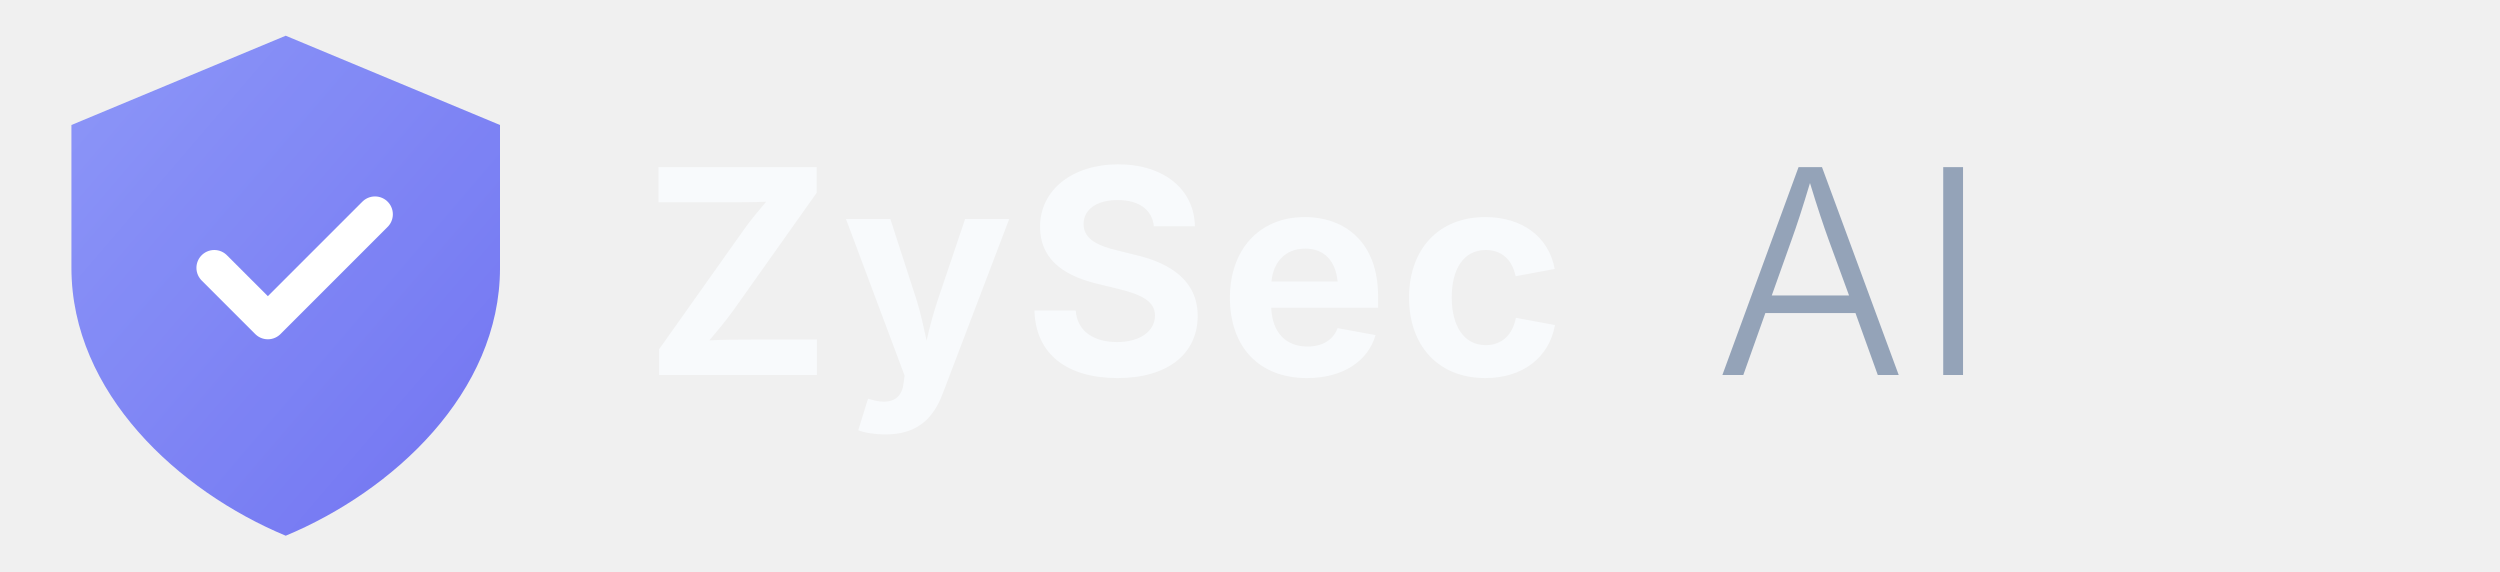
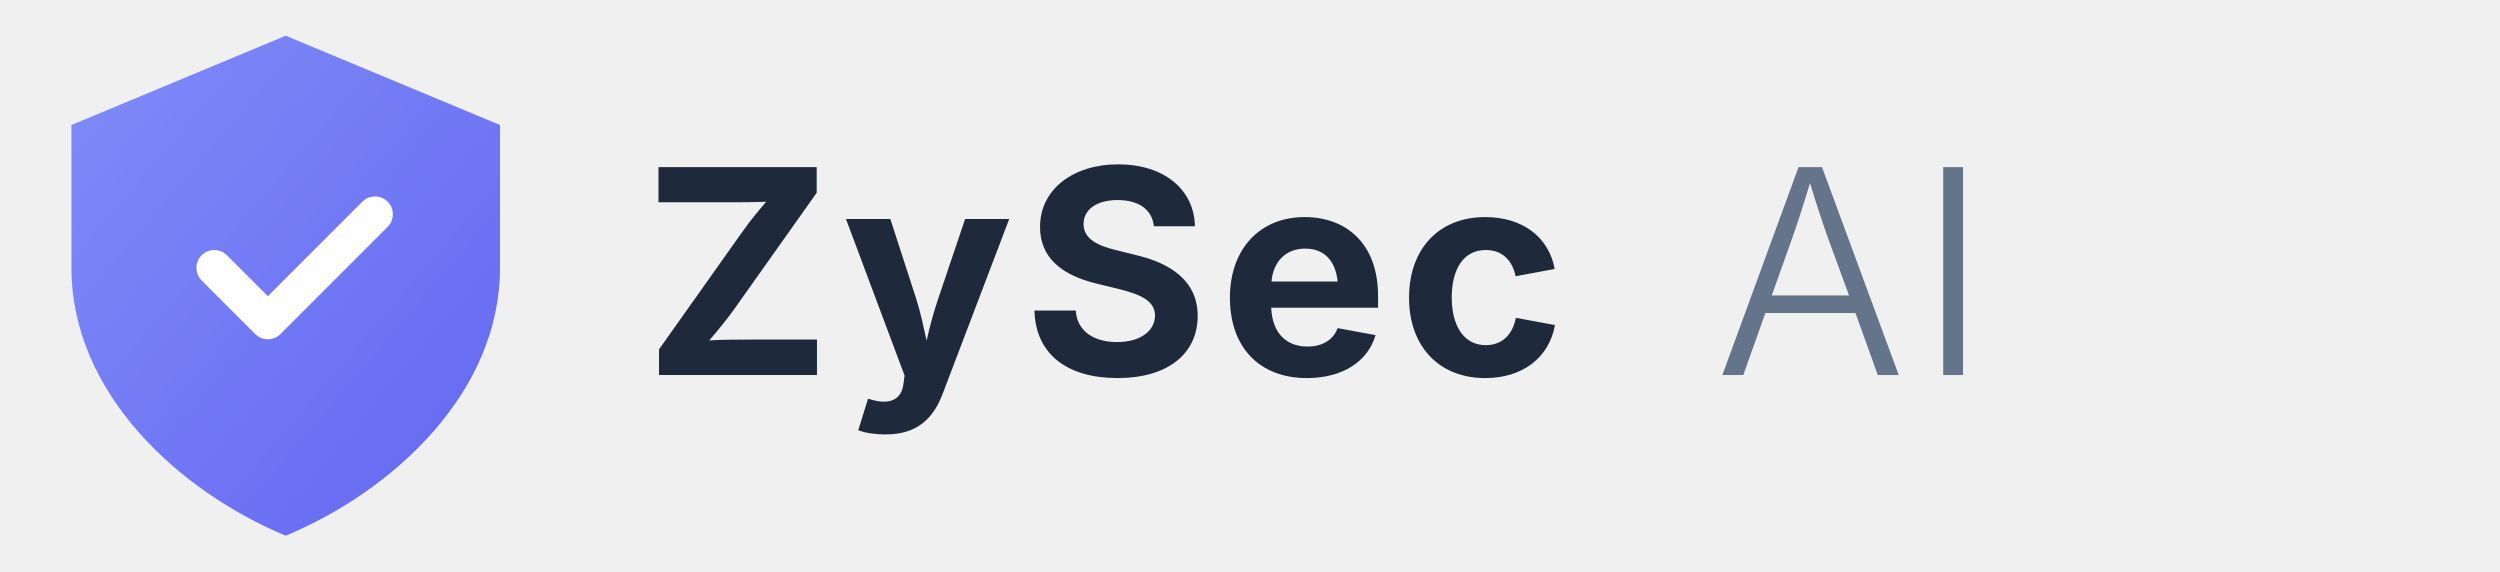
<svg xmlns="http://www.w3.org/2000/svg" viewBox="0 0 140 32" font-family="system-ui, -apple-system, sans-serif">
  <defs>
    <linearGradient id="shield" x1="0" y1="0" x2="1" y2="1">
      <stop offset="0%" stop-color="#818cf8" />
      <stop offset="100%" stop-color="#6366f1" />
    </linearGradient>
  </defs>
-   <path d="M16 2 L28 7 L28 15 C28 22 22 27.5 16 30 C10 27.5 4 22 4 15 L4 7 Z" fill="url(#shield)" opacity="0.9" />
+   <path d="M16 2 L28 7 L28 15 C28 22 22 27.5 16 30 C10 27.5 4 22 4 15 L4 7 Z" fill="url(#shield)" />
  <path d="M12 15 L15 18 L21 12" stroke="#fff" stroke-width="2" stroke-linecap="round" stroke-linejoin="round" fill="none" />
-   <text x="36" y="21" fill="#f8fafc" font-size="16" font-weight="700" letter-spacing="0.5">ZySec</text>
-   <text x="96" y="21" fill="#94a3b8" font-size="16" font-weight="300" letter-spacing="0.5">AI</text>
+   <text x="36" y="21" fill="#1e293b" font-size="16" font-weight="700" letter-spacing="0.5">ZySec</text>
+   <text x="96" y="21" fill="#64748b" font-size="16" font-weight="300" letter-spacing="0.5">AI</text>
</svg>
